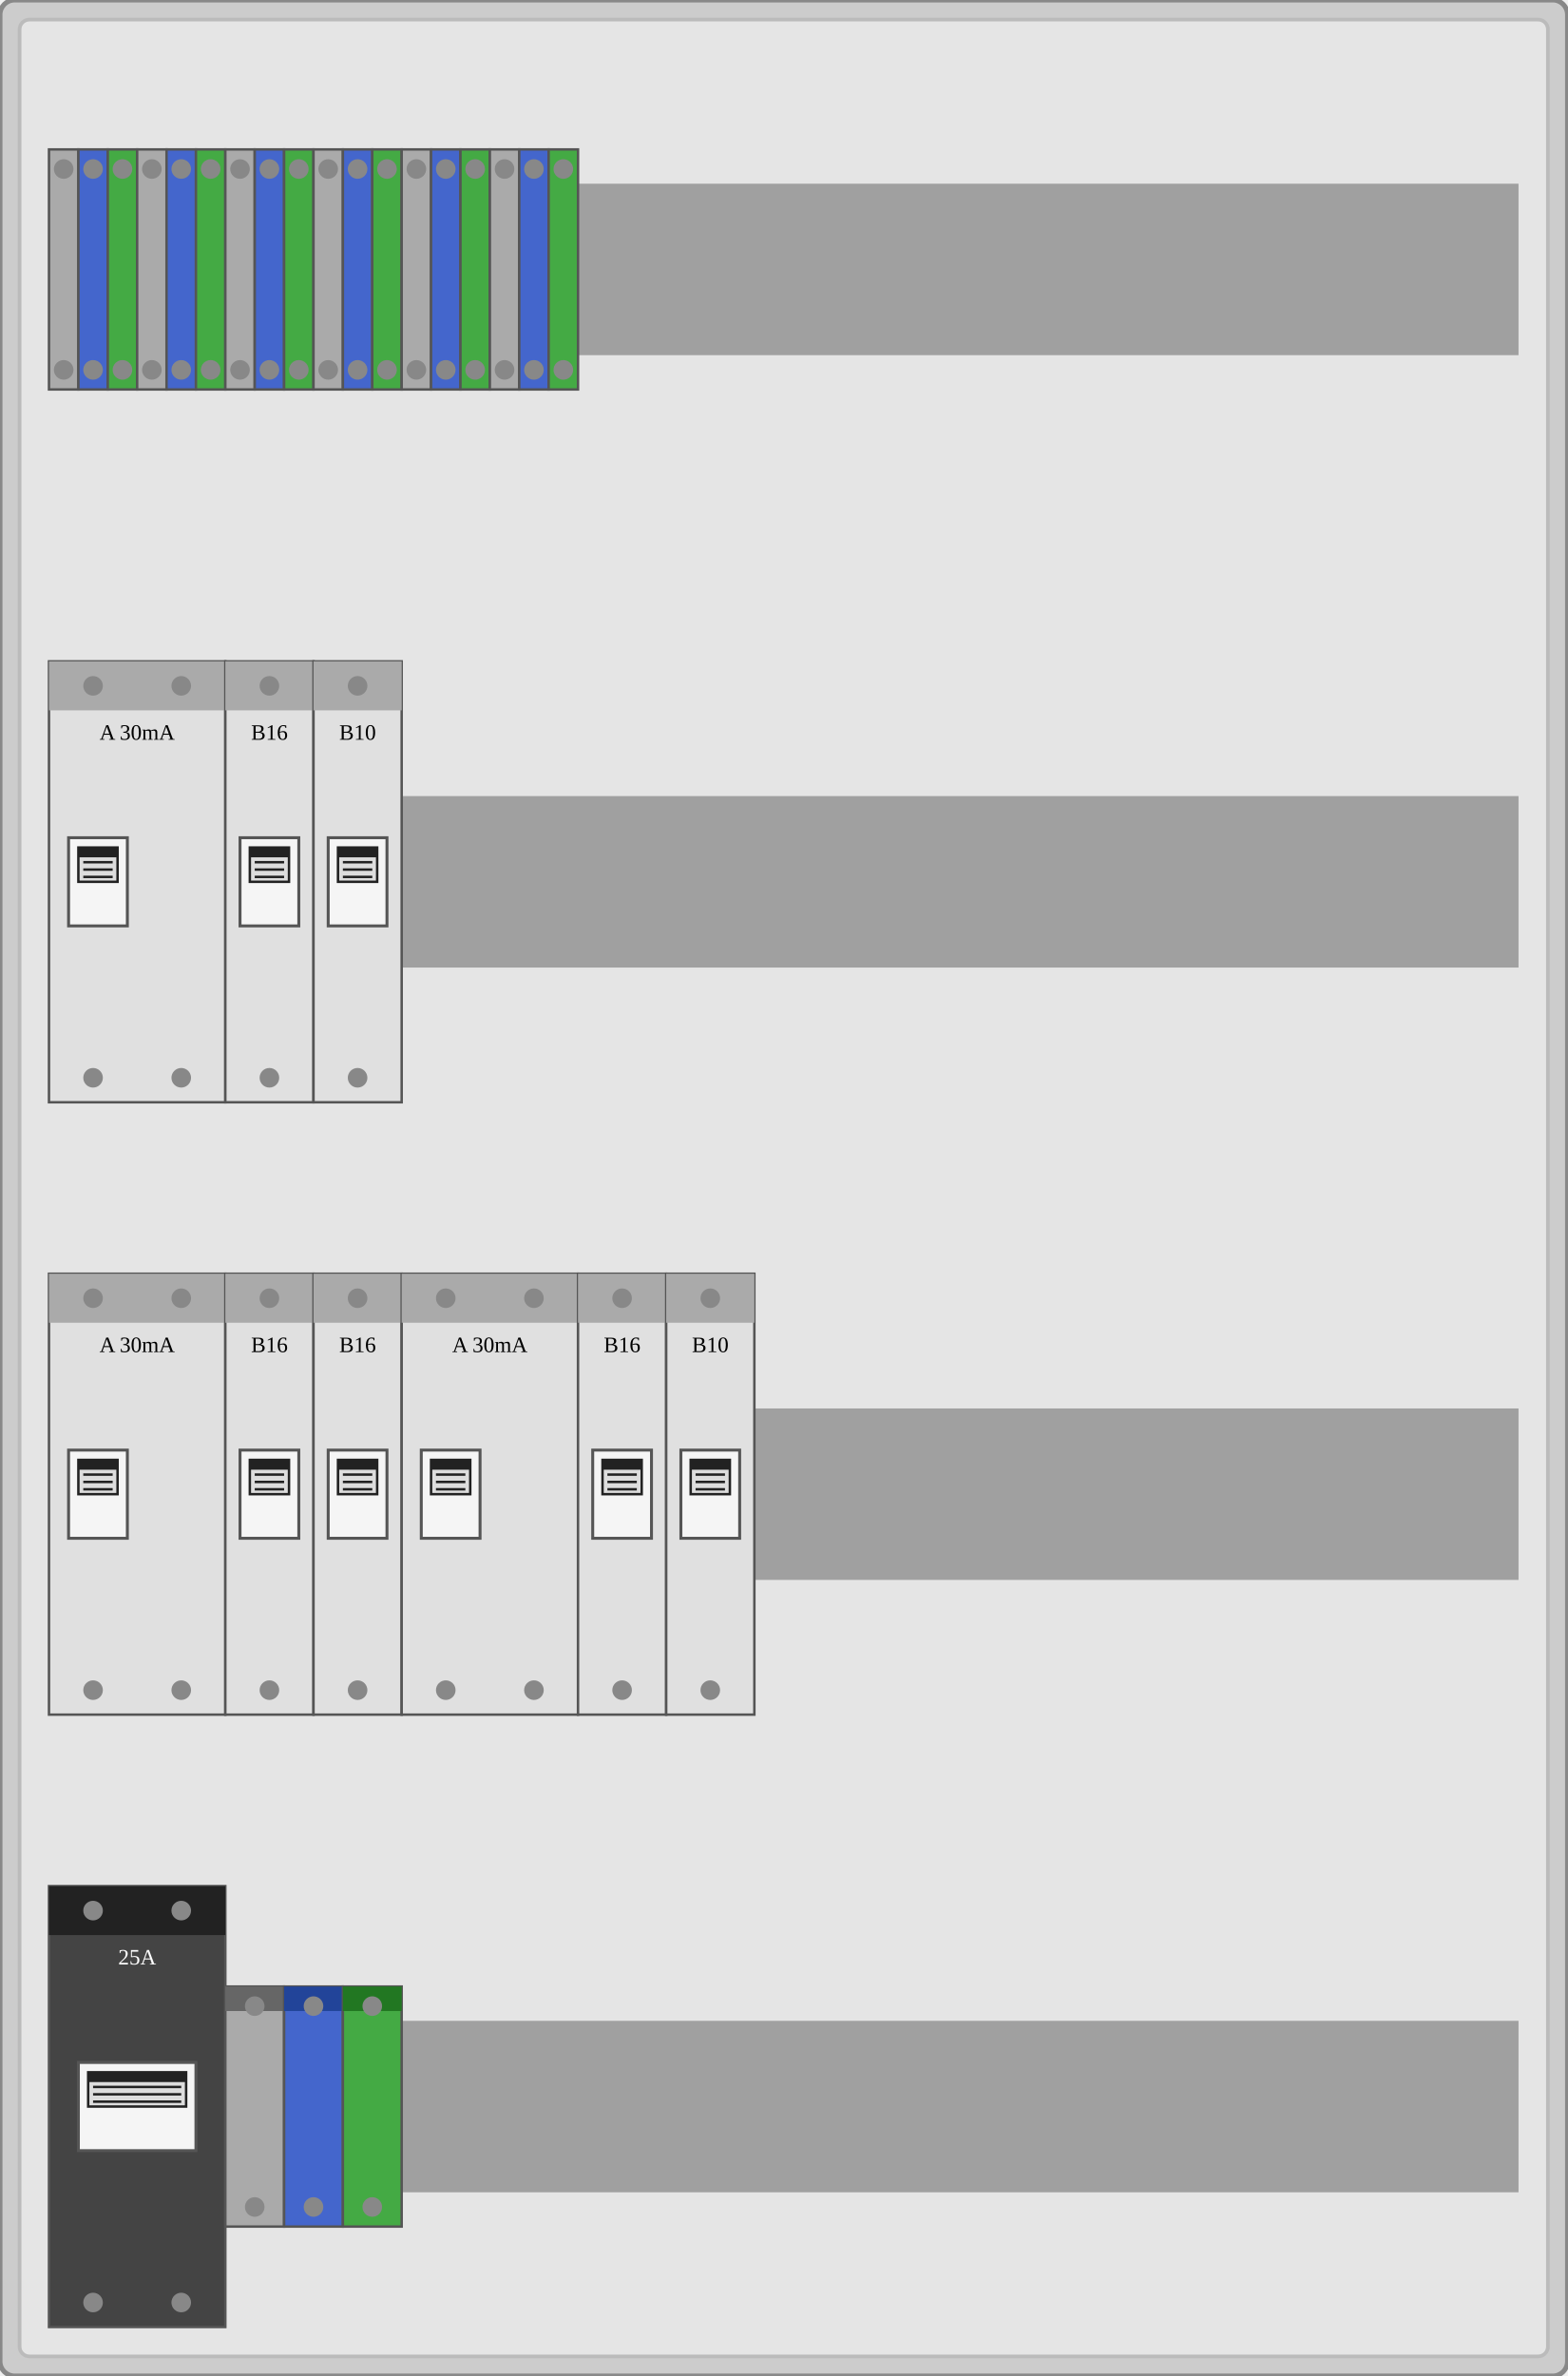
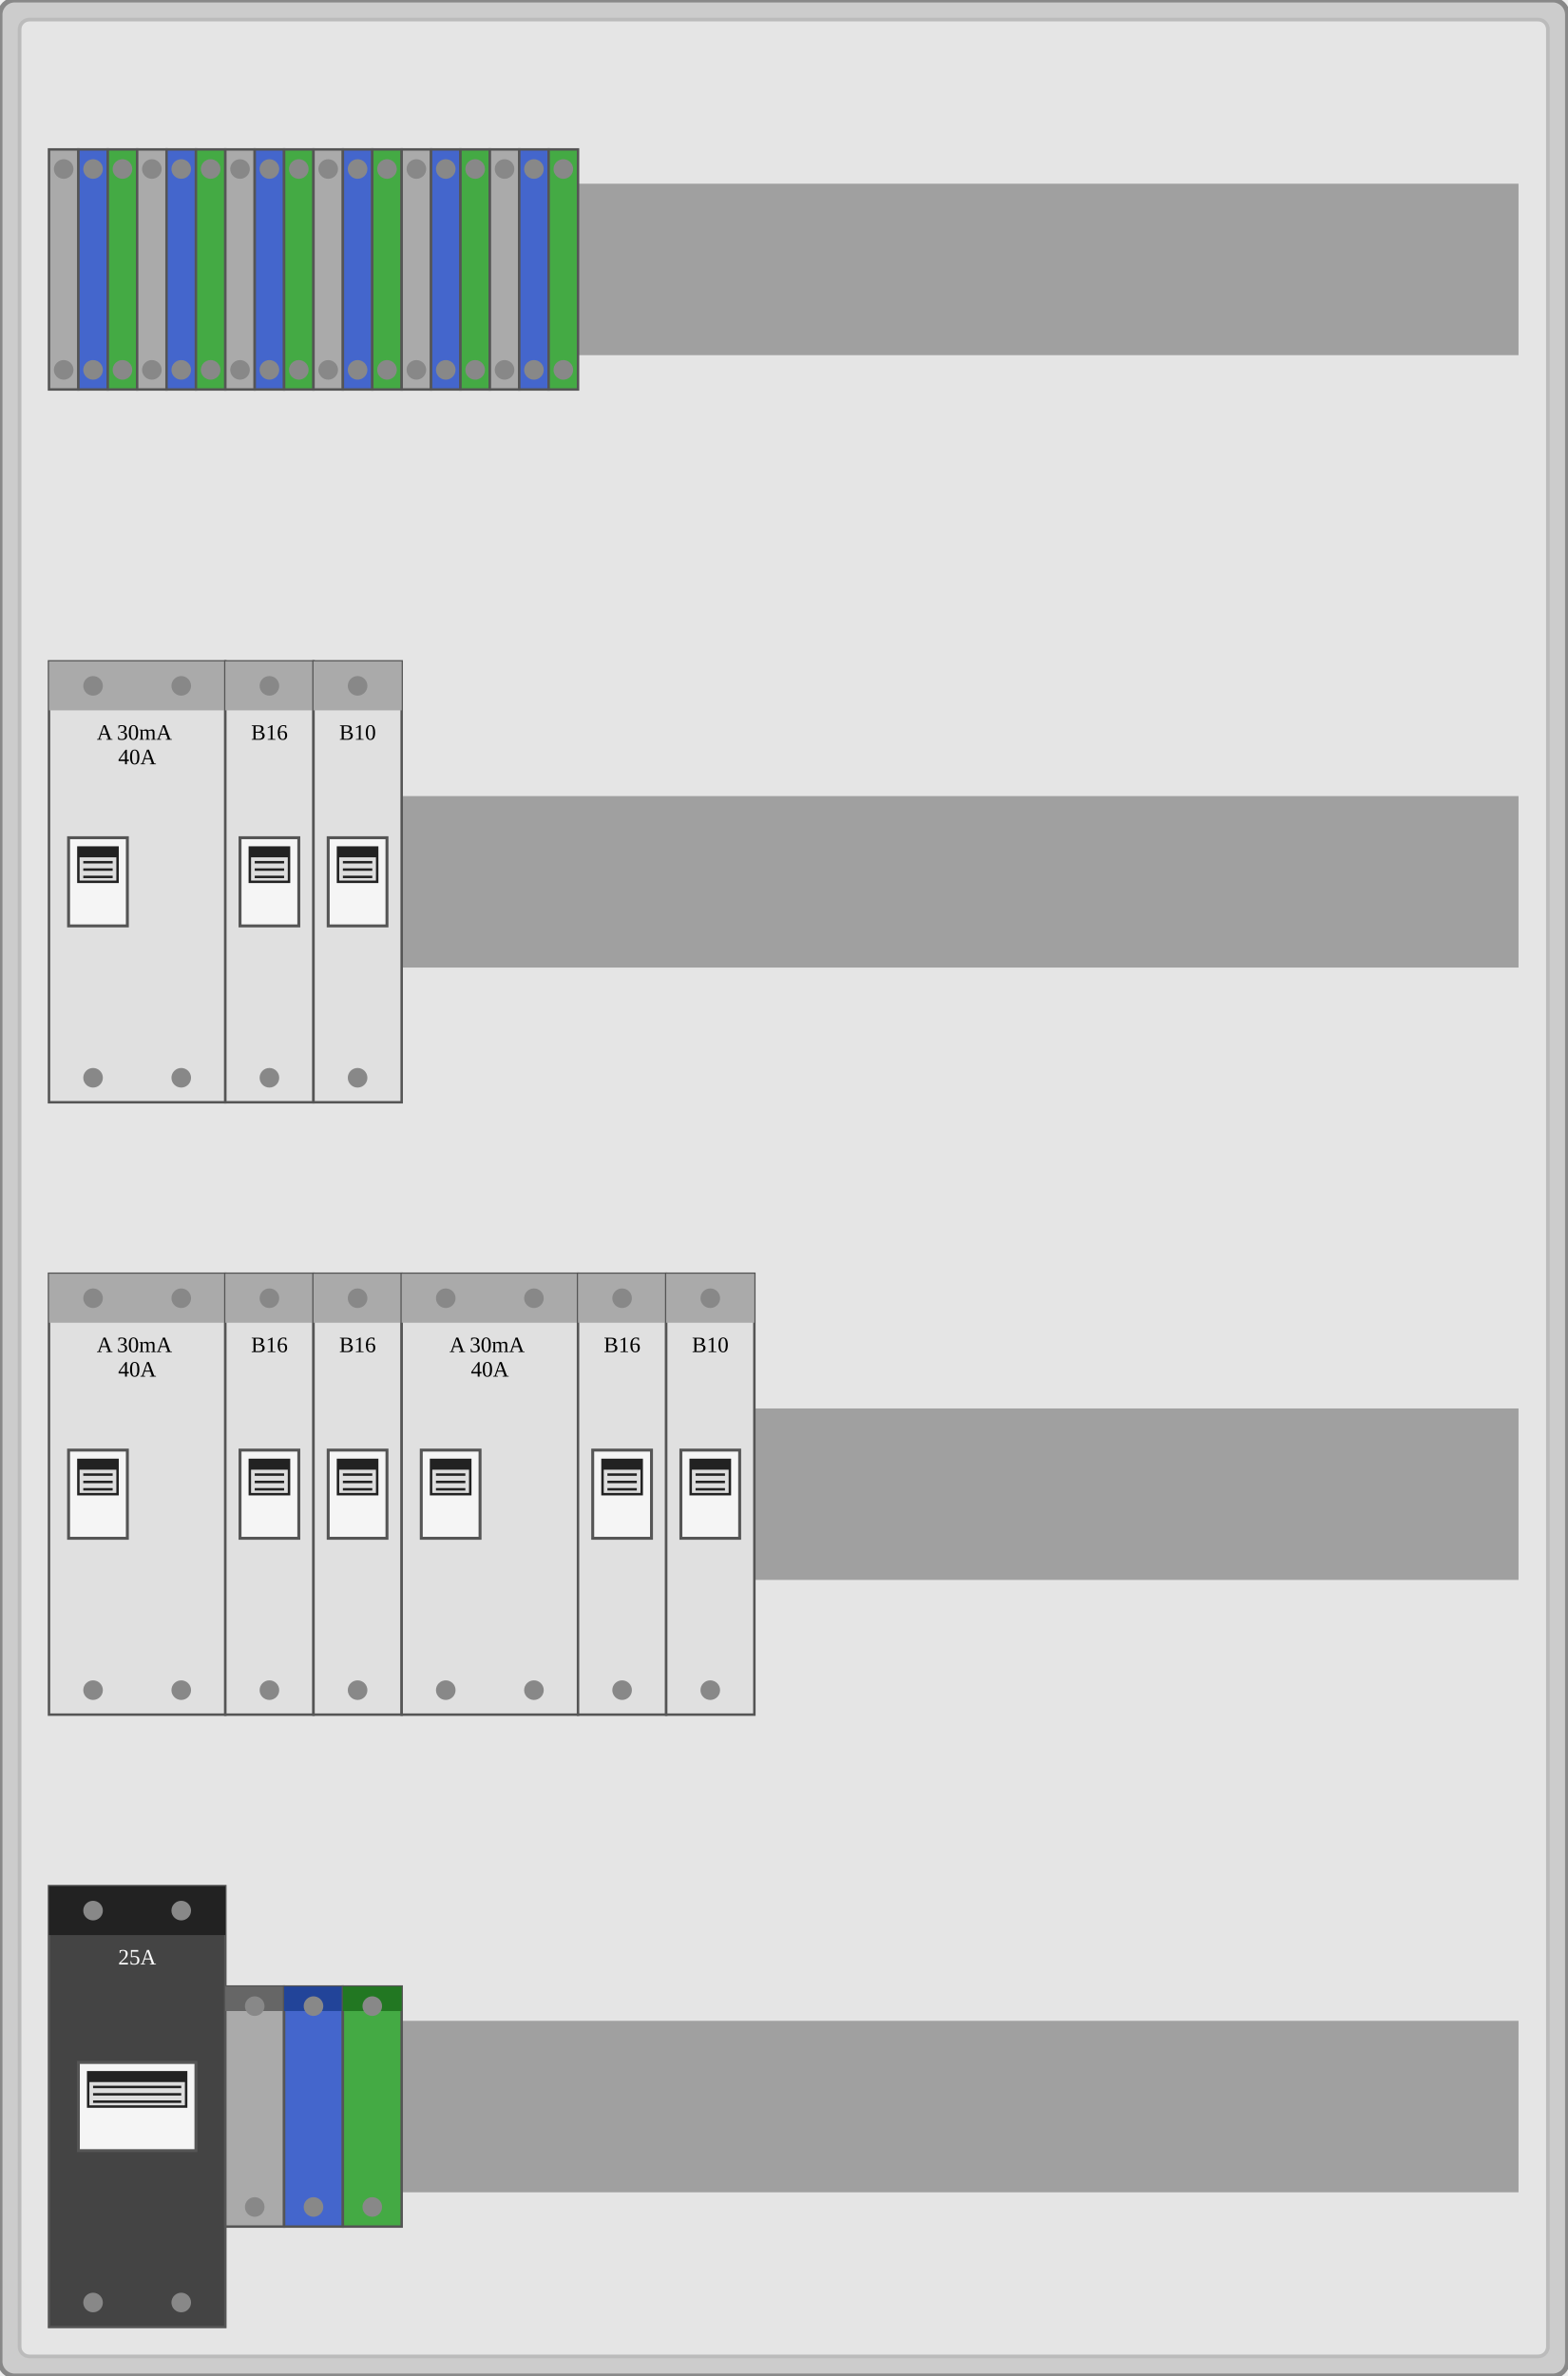
<svg xmlns="http://www.w3.org/2000/svg" width="640" height="970" viewBox="0 0 640 970">
  <rect x="0" y="0" width="640" height="970" rx="6" fill="#cccccc" stroke="#888888" stroke-width="2" />
  <rect x="8" y="8" width="624" height="954" rx="4" fill="#e5e5e5" stroke="#bbbbbb" stroke-width="1.5" />
  <g transform="translate(20, 20)">
    <rect x="0" y="55" width="600" height="70" fill="#a0a0a0" />
    <rect x="0" y="41" width="12" height="98" fill="#aaaaaa" stroke="#555555" stroke-width="1" />
    <circle cx="6" cy="49" r="4" fill="#888888" data-querschnitt="2.5" data-farbe="schwarz" data-netz="N23" style="cursor: pointer;" />
    <circle cx="6" cy="131" r="4" fill="#888888" data-querschnitt="2.5" data-farbe="schwarz" data-netz="N25" style="cursor: pointer;" />
    <rect x="12" y="41" width="12" height="98" fill="#4466cc" stroke="#555555" stroke-width="1" />
    <circle cx="18" cy="49" r="4" fill="#888888" data-querschnitt="2.5" data-farbe="blau" data-netz="N22" style="cursor: pointer;" />
    <circle cx="18" cy="131" r="4" fill="#888888" data-querschnitt="2.5" data-farbe="blau" data-netz="N26" style="cursor: pointer;" />
    <rect x="24" y="41" width="12" height="98" fill="#44aa44" stroke="#555555" stroke-width="1" />
    <circle cx="30" cy="49" r="4" fill="#888888" data-querschnitt="2.5" data-farbe="gn-ge" data-netz="N30" style="cursor: pointer;" />
    <circle cx="30" cy="131" r="4" fill="#888888" data-querschnitt="2.5" data-farbe="gn-ge" data-netz="N27" style="cursor: pointer;" />
    <rect x="36" y="41" width="12" height="98" fill="#aaaaaa" stroke="#555555" stroke-width="1" />
    <circle cx="42" cy="49" r="4" fill="#888888" data-querschnitt="1.5" data-farbe="schwarz" data-netz="N24" style="cursor: pointer;" />
    <circle cx="42" cy="131" r="4" fill="#888888" data-querschnitt="1.5" data-farbe="schwarz" data-netz="N28" style="cursor: pointer;" />
    <rect x="48" y="41" width="12" height="98" fill="#4466cc" stroke="#555555" stroke-width="1" />
    <circle cx="54" cy="49" r="4" fill="#888888" data-querschnitt="2.5" data-farbe="blau" data-netz="N22" style="cursor: pointer;" />
    <circle cx="54" cy="131" r="4" fill="#888888" data-querschnitt="1.5" data-farbe="blau" data-netz="N29" style="cursor: pointer;" />
    <rect x="60" y="41" width="12" height="98" fill="#44aa44" stroke="#555555" stroke-width="1" />
    <circle cx="66" cy="49" r="4" fill="#888888" data-querschnitt="1.5" data-farbe="gn-ge" data-netz="N32" style="cursor: pointer;" />
    <circle cx="66" cy="131" r="4" fill="#888888" data-querschnitt="1.5" data-farbe="gn-ge" data-netz="N32" style="cursor: pointer;" />
    <rect x="72" y="41" width="12" height="98" fill="#aaaaaa" stroke="#555555" stroke-width="1" />
    <circle cx="78" cy="49" r="4" fill="#888888" data-querschnitt="2.5" data-farbe="schwarz" data-netz="N16" style="cursor: pointer;" />
    <circle cx="78" cy="131" r="4" fill="#888888" data-querschnitt="2.5" data-farbe="schwarz" data-netz="N33" style="cursor: pointer;" />
    <rect x="84" y="41" width="12" height="98" fill="#4466cc" stroke="#555555" stroke-width="1" />
    <circle cx="90" cy="49" r="4" fill="#888888" data-querschnitt="2.5" data-farbe="blau" data-netz="N12" style="cursor: pointer;" />
    <circle cx="90" cy="131" r="4" fill="#888888" data-querschnitt="2.5" data-farbe="blau" data-netz="N34" style="cursor: pointer;" />
    <rect x="96" y="41" width="12" height="98" fill="#44aa44" stroke="#555555" stroke-width="1" />
    <circle cx="102" cy="49" r="4" fill="#888888" data-querschnitt="2.5" data-farbe="gn-ge" data-netz="N35" style="cursor: pointer;" />
    <circle cx="102" cy="131" r="4" fill="#888888" data-querschnitt="2.5" data-farbe="gn-ge" data-netz="N35" style="cursor: pointer;" />
    <rect x="108" y="41" width="12" height="98" fill="#aaaaaa" stroke="#555555" stroke-width="1" />
    <circle cx="114" cy="49" r="4" fill="#888888" data-querschnitt="2.5" data-farbe="schwarz" data-netz="N17" style="cursor: pointer;" />
    <circle cx="114" cy="131" r="4" fill="#888888" data-querschnitt="2.5" data-farbe="schwarz" data-netz="N36" style="cursor: pointer;" />
    <rect x="120" y="41" width="12" height="98" fill="#4466cc" stroke="#555555" stroke-width="1" />
    <circle cx="126" cy="49" r="4" fill="#888888" data-querschnitt="2.5" data-farbe="blau" data-netz="N12" style="cursor: pointer;" />
    <circle cx="126" cy="131" r="4" fill="#888888" data-querschnitt="2.5" data-farbe="blau" data-netz="N37" style="cursor: pointer;" />
    <rect x="132" y="41" width="12" height="98" fill="#44aa44" stroke="#555555" stroke-width="1" />
    <circle cx="138" cy="49" r="4" fill="#888888" data-querschnitt="2.5" data-farbe="gn-ge" data-netz="N38" style="cursor: pointer;" />
    <circle cx="138" cy="131" r="4" fill="#888888" data-querschnitt="2.5" data-farbe="gn-ge" data-netz="N38" style="cursor: pointer;" />
    <rect x="144" y="41" width="12" height="98" fill="#aaaaaa" stroke="#555555" stroke-width="1" />
    <circle cx="150" cy="49" r="4" fill="#888888" data-querschnitt="2.5" data-farbe="schwarz" data-netz="N18" style="cursor: pointer;" />
    <circle cx="150" cy="131" r="4" fill="#888888" data-querschnitt="2.5" data-farbe="schwarz" data-netz="N39" style="cursor: pointer;" />
    <rect x="156" y="41" width="12" height="98" fill="#4466cc" stroke="#555555" stroke-width="1" />
    <circle cx="162" cy="49" r="4" fill="#888888" data-querschnitt="2.5" data-farbe="blau" data-netz="N15" style="cursor: pointer;" />
    <circle cx="162" cy="131" r="4" fill="#888888" data-querschnitt="2.5" data-farbe="blau" data-netz="N42" style="cursor: pointer;" />
    <rect x="168" y="41" width="12" height="98" fill="#44aa44" stroke="#555555" stroke-width="1" />
    <circle cx="174" cy="49" r="4" fill="#888888" data-querschnitt="2.5" data-farbe="gn-ge" data-netz="N43" style="cursor: pointer;" />
    <circle cx="174" cy="131" r="4" fill="#888888" data-querschnitt="2.5" data-farbe="gn-ge" data-netz="N43" style="cursor: pointer;" />
    <rect x="180" y="41" width="12" height="98" fill="#aaaaaa" stroke="#555555" stroke-width="1" />
    <circle cx="186" cy="49" r="4" fill="#888888" data-querschnitt="1.5" data-farbe="schwarz" data-netz="N19" style="cursor: pointer;" />
    <circle cx="186" cy="131" r="4" fill="#888888" data-querschnitt="1.5" data-farbe="schwarz" data-netz="N44" style="cursor: pointer;" />
    <rect x="192" y="41" width="12" height="98" fill="#4466cc" stroke="#555555" stroke-width="1" />
    <circle cx="198" cy="49" r="4" fill="#888888" data-querschnitt="2.5" data-farbe="blau" data-netz="N15" style="cursor: pointer;" />
    <circle cx="198" cy="131" r="4" fill="#888888" data-querschnitt="1.5" data-farbe="blau" data-netz="N45" style="cursor: pointer;" />
    <rect x="204" y="41" width="12" height="98" fill="#44aa44" stroke="#555555" stroke-width="1" />
    <circle cx="210" cy="49" r="4" fill="#888888" data-querschnitt="1.5" data-farbe="gn-ge" data-netz="N46" style="cursor: pointer;" />
    <circle cx="210" cy="131" r="4" fill="#888888" data-querschnitt="1.5" data-farbe="gn-ge" data-netz="N46" style="cursor: pointer;" />
    <rect x="0" y="305" width="600" height="70" fill="#a0a0a0" />
    <rect x="0" y="250" width="72" height="180" fill="#e0e0e0" stroke="#555555" stroke-width="1" />
    <rect x="0" y="250" width="72" height="20" fill="#aaaaaa" />
-     <text x="36" y="282" text-anchor="middle" font-size="9" fill="#000000">A 30mA</text>
+     <text x="36" y="282" text-anchor="middle" font-size="9" fill="#000000">
+       <tspan x="36" dy="0">A 30mA</tspan>
+       <tspan x="36" dy="10">40A</tspan>
+     </text>
    <g style="cursor: pointer;">
      <rect x="8" y="322" width="24" height="36" fill="#f5f5f5" stroke="#555555" stroke-width="1.2" />
      <g>
        <rect x="12" y="326" width="16" height="14" fill="#dddddd" stroke="#222222" stroke-width="1" />
        <rect x="12" y="326" width="16" height="4" fill="#222222" />
        <line x1="14" x2="26" y1="332" y2="332" stroke="#222222" stroke-width="1" />
        <line x1="14" x2="26" y1="335" y2="335" stroke="#222222" stroke-width="1" />
        <line x1="14" x2="26" y1="338" y2="338" stroke="#222222" stroke-width="1" />
      </g>
    </g>
    <circle cx="18" cy="260" r="4" fill="#888888" data-querschnitt="10" data-farbe="schwarz" data-netz="N6" style="cursor: pointer;" />
    <circle cx="18" cy="420" r="4" fill="#888888" data-querschnitt="2.5" data-farbe="schwarz" data-netz="N20" data-netz-weitere="N21" style="cursor: pointer;" />
    <circle cx="54" cy="260" r="4" fill="#888888" data-querschnitt="10" data-farbe="blau" data-netz="N7" style="cursor: pointer;" />
    <circle cx="54" cy="420" r="4" fill="#888888" data-querschnitt="2.5" data-farbe="blau" data-netz="N22" style="cursor: pointer;" />
    <rect x="72" y="250" width="36" height="180" fill="#e0e0e0" stroke="#555555" stroke-width="1" />
    <rect x="72" y="250" width="36" height="20" fill="#aaaaaa" />
-     <text x="90" y="282" text-anchor="middle" font-size="9" fill="#000000">B16</text>
+     <text x="90" y="282" text-anchor="middle" font-size="9" fill="#000000">
+       <tspan x="90" dy="0">B16</tspan>
+     </text>
    <g style="cursor: pointer;">
      <rect x="78" y="322" width="24" height="36" fill="#f5f5f5" stroke="#555555" stroke-width="1.2" />
      <g>
        <rect x="82" y="326" width="16" height="14" fill="#dddddd" stroke="#222222" stroke-width="1" />
        <rect x="82" y="326" width="16" height="4" fill="#222222" />
        <line x1="84" x2="96" y1="332" y2="332" stroke="#222222" stroke-width="1" />
        <line x1="84" x2="96" y1="335" y2="335" stroke="#222222" stroke-width="1" />
        <line x1="84" x2="96" y1="338" y2="338" stroke="#222222" stroke-width="1" />
      </g>
    </g>
    <circle cx="90" cy="260" r="4" fill="#888888" data-querschnitt="2.5" data-farbe="schwarz" data-netz="N20" style="cursor: pointer;" />
    <circle cx="90" cy="420" r="4" fill="#888888" data-querschnitt="2.5" data-farbe="schwarz" data-netz="N23" style="cursor: pointer;" />
    <rect x="108" y="250" width="36" height="180" fill="#e0e0e0" stroke="#555555" stroke-width="1" />
    <rect x="108" y="250" width="36" height="20" fill="#aaaaaa" />
-     <text x="126" y="282" text-anchor="middle" font-size="9" fill="#000000">B10</text>
+     <text x="126" y="282" text-anchor="middle" font-size="9" fill="#000000">
+       <tspan x="126" dy="0">B10</tspan>
+     </text>
    <g style="cursor: pointer;">
      <rect x="114" y="322" width="24" height="36" fill="#f5f5f5" stroke="#555555" stroke-width="1.2" />
      <g>
        <rect x="118" y="326" width="16" height="14" fill="#dddddd" stroke="#222222" stroke-width="1" />
        <rect x="118" y="326" width="16" height="4" fill="#222222" />
        <line x1="120" x2="132" y1="332" y2="332" stroke="#222222" stroke-width="1" />
        <line x1="120" x2="132" y1="335" y2="335" stroke="#222222" stroke-width="1" />
        <line x1="120" x2="132" y1="338" y2="338" stroke="#222222" stroke-width="1" />
      </g>
    </g>
    <circle cx="126" cy="260" r="4" fill="#888888" data-querschnitt="1.5" data-farbe="schwarz" data-netz="N21" style="cursor: pointer;" />
    <circle cx="126" cy="420" r="4" fill="#888888" data-querschnitt="1.5" data-farbe="schwarz" data-netz="N24" style="cursor: pointer;" />
    <rect x="0" y="555" width="600" height="70" fill="#a0a0a0" />
    <rect x="0" y="500" width="72" height="180" fill="#e0e0e0" stroke="#555555" stroke-width="1" />
    <rect x="0" y="500" width="72" height="20" fill="#aaaaaa" />
-     <text x="36" y="532" text-anchor="middle" font-size="9" fill="#000000">A 30mA</text>
+     <text x="36" y="532" text-anchor="middle" font-size="9" fill="#000000">
+       <tspan x="36" dy="0">A 30mA</tspan>
+       <tspan x="36" dy="10">40A</tspan>
+     </text>
    <g style="cursor: pointer;">
      <rect x="8" y="572" width="24" height="36" fill="#f5f5f5" stroke="#555555" stroke-width="1.2" />
      <g>
        <rect x="12" y="576" width="16" height="14" fill="#dddddd" stroke="#222222" stroke-width="1" />
        <rect x="12" y="576" width="16" height="4" fill="#222222" />
        <line x1="14" x2="26" y1="582" y2="582" stroke="#222222" stroke-width="1" />
        <line x1="14" x2="26" y1="585" y2="585" stroke="#222222" stroke-width="1" />
        <line x1="14" x2="26" y1="588" y2="588" stroke="#222222" stroke-width="1" />
      </g>
    </g>
    <circle cx="18" cy="510" r="4" fill="#888888" data-querschnitt="10" data-farbe="schwarz" data-netz="N6" style="cursor: pointer;" />
    <circle cx="18" cy="670" r="4" fill="#888888" data-querschnitt="2.5" data-farbe="schwarz" data-netz="N10" data-netz-weitere="N11" style="cursor: pointer;" />
    <circle cx="54" cy="510" r="4" fill="#888888" data-querschnitt="10" data-farbe="blau" data-netz="N7" style="cursor: pointer;" />
    <circle cx="54" cy="670" r="4" fill="#888888" data-querschnitt="2.5" data-farbe="blau" data-netz="N12" style="cursor: pointer;" />
    <rect x="72" y="500" width="36" height="180" fill="#e0e0e0" stroke="#555555" stroke-width="1" />
    <rect x="72" y="500" width="36" height="20" fill="#aaaaaa" />
-     <text x="90" y="532" text-anchor="middle" font-size="9" fill="#000000">B16</text>
+     <text x="90" y="532" text-anchor="middle" font-size="9" fill="#000000">
+       <tspan x="90" dy="0">B16</tspan>
+     </text>
    <g style="cursor: pointer;">
      <rect x="78" y="572" width="24" height="36" fill="#f5f5f5" stroke="#555555" stroke-width="1.2" />
      <g>
        <rect x="82" y="576" width="16" height="14" fill="#dddddd" stroke="#222222" stroke-width="1" />
        <rect x="82" y="576" width="16" height="4" fill="#222222" />
        <line x1="84" x2="96" y1="582" y2="582" stroke="#222222" stroke-width="1" />
        <line x1="84" x2="96" y1="585" y2="585" stroke="#222222" stroke-width="1" />
        <line x1="84" x2="96" y1="588" y2="588" stroke="#222222" stroke-width="1" />
      </g>
    </g>
    <circle cx="90" cy="510" r="4" fill="#888888" data-querschnitt="2.5" data-farbe="schwarz" data-netz="N10" style="cursor: pointer;" />
    <circle cx="90" cy="670" r="4" fill="#888888" data-querschnitt="2.5" data-farbe="schwarz" data-netz="N16" style="cursor: pointer;" />
    <rect x="108" y="500" width="36" height="180" fill="#e0e0e0" stroke="#555555" stroke-width="1" />
    <rect x="108" y="500" width="36" height="20" fill="#aaaaaa" />
-     <text x="126" y="532" text-anchor="middle" font-size="9" fill="#000000">B16</text>
+     <text x="126" y="532" text-anchor="middle" font-size="9" fill="#000000">
+       <tspan x="126" dy="0">B16</tspan>
+     </text>
    <g style="cursor: pointer;">
      <rect x="114" y="572" width="24" height="36" fill="#f5f5f5" stroke="#555555" stroke-width="1.2" />
      <g>
        <rect x="118" y="576" width="16" height="14" fill="#dddddd" stroke="#222222" stroke-width="1" />
        <rect x="118" y="576" width="16" height="4" fill="#222222" />
        <line x1="120" x2="132" y1="582" y2="582" stroke="#222222" stroke-width="1" />
        <line x1="120" x2="132" y1="585" y2="585" stroke="#222222" stroke-width="1" />
        <line x1="120" x2="132" y1="588" y2="588" stroke="#222222" stroke-width="1" />
      </g>
    </g>
    <circle cx="126" cy="510" r="4" fill="#888888" data-querschnitt="2.5" data-farbe="schwarz" data-netz="N11" style="cursor: pointer;" />
    <circle cx="126" cy="670" r="4" fill="#888888" data-querschnitt="2.5" data-farbe="schwarz" data-netz="N17" style="cursor: pointer;" />
    <rect x="144" y="500" width="72" height="180" fill="#e0e0e0" stroke="#555555" stroke-width="1" />
    <rect x="144" y="500" width="72" height="20" fill="#aaaaaa" />
-     <text x="180" y="532" text-anchor="middle" font-size="9" fill="#000000">A 30mA</text>
+     <text x="180" y="532" text-anchor="middle" font-size="9" fill="#000000">
+       <tspan x="180" dy="0">A 30mA</tspan>
+       <tspan x="180" dy="10">40A</tspan>
+     </text>
    <g style="cursor: pointer;">
      <rect x="152" y="572" width="24" height="36" fill="#f5f5f5" stroke="#555555" stroke-width="1.2" />
      <g>
        <rect x="156" y="576" width="16" height="14" fill="#dddddd" stroke="#222222" stroke-width="1" />
        <rect x="156" y="576" width="16" height="4" fill="#222222" />
        <line x1="158" x2="170" y1="582" y2="582" stroke="#222222" stroke-width="1" />
        <line x1="158" x2="170" y1="585" y2="585" stroke="#222222" stroke-width="1" />
        <line x1="158" x2="170" y1="588" y2="588" stroke="#222222" stroke-width="1" />
      </g>
    </g>
    <circle cx="162" cy="510" r="4" fill="#888888" data-querschnitt="10" data-farbe="schwarz" data-netz="N6" style="cursor: pointer;" />
    <circle cx="162" cy="670" r="4" fill="#888888" data-querschnitt="2.5" data-farbe="schwarz" data-netz="N13" data-netz-weitere="N14" style="cursor: pointer;" />
    <circle cx="198" cy="510" r="4" fill="#888888" data-querschnitt="10" data-farbe="blau" data-netz="N7" style="cursor: pointer;" />
    <circle cx="198" cy="670" r="4" fill="#888888" data-querschnitt="2.5" data-farbe="blau" data-netz="N15" style="cursor: pointer;" />
    <rect x="216" y="500" width="36" height="180" fill="#e0e0e0" stroke="#555555" stroke-width="1" />
    <rect x="216" y="500" width="36" height="20" fill="#aaaaaa" />
-     <text x="234" y="532" text-anchor="middle" font-size="9" fill="#000000">B16</text>
+     <text x="234" y="532" text-anchor="middle" font-size="9" fill="#000000">
+       <tspan x="234" dy="0">B16</tspan>
+     </text>
    <g style="cursor: pointer;">
      <rect x="222" y="572" width="24" height="36" fill="#f5f5f5" stroke="#555555" stroke-width="1.2" />
      <g>
        <rect x="226" y="576" width="16" height="14" fill="#dddddd" stroke="#222222" stroke-width="1" />
        <rect x="226" y="576" width="16" height="4" fill="#222222" />
        <line x1="228" x2="240" y1="582" y2="582" stroke="#222222" stroke-width="1" />
        <line x1="228" x2="240" y1="585" y2="585" stroke="#222222" stroke-width="1" />
        <line x1="228" x2="240" y1="588" y2="588" stroke="#222222" stroke-width="1" />
      </g>
    </g>
    <circle cx="234" cy="510" r="4" fill="#888888" data-querschnitt="2.5" data-farbe="schwarz" data-netz="N13" style="cursor: pointer;" />
    <circle cx="234" cy="670" r="4" fill="#888888" data-querschnitt="2.5" data-farbe="schwarz" data-netz="N18" style="cursor: pointer;" />
    <rect x="252" y="500" width="36" height="180" fill="#e0e0e0" stroke="#555555" stroke-width="1" />
    <rect x="252" y="500" width="36" height="20" fill="#aaaaaa" />
-     <text x="270" y="532" text-anchor="middle" font-size="9" fill="#000000">B10</text>
+     <text x="270" y="532" text-anchor="middle" font-size="9" fill="#000000">
+       <tspan x="270" dy="0">B10</tspan>
+     </text>
    <g style="cursor: pointer;">
      <rect x="258" y="572" width="24" height="36" fill="#f5f5f5" stroke="#555555" stroke-width="1.2" />
      <g>
        <rect x="262" y="576" width="16" height="14" fill="#dddddd" stroke="#222222" stroke-width="1" />
        <rect x="262" y="576" width="16" height="4" fill="#222222" />
        <line x1="264" x2="276" y1="582" y2="582" stroke="#222222" stroke-width="1" />
        <line x1="264" x2="276" y1="585" y2="585" stroke="#222222" stroke-width="1" />
        <line x1="264" x2="276" y1="588" y2="588" stroke="#222222" stroke-width="1" />
      </g>
    </g>
    <circle cx="270" cy="510" r="4" fill="#888888" data-querschnitt="1.5" data-farbe="schwarz" data-netz="N14" style="cursor: pointer;" />
    <circle cx="270" cy="670" r="4" fill="#888888" data-querschnitt="1.5" data-farbe="schwarz" data-netz="N19" style="cursor: pointer;" />
    <rect x="0" y="805" width="600" height="70" fill="#a0a0a0" />
    <rect x="0" y="750" width="72" height="180" fill="#444444" stroke="#555555" stroke-width="1" />
    <rect x="0" y="750" width="72" height="20" fill="#222222" />
-     <text x="36" y="782" text-anchor="middle" font-size="9" fill="#ffffff">25A</text>
+     <text x="36" y="782" text-anchor="middle" font-size="9" fill="#ffffff">
+       <tspan x="36" dy="0">25A</tspan>
+     </text>
    <g style="cursor: pointer;">
      <rect x="12" y="822" width="48" height="36" fill="#f5f5f5" stroke="#555555" stroke-width="1.2" />
      <g>
        <rect x="16" y="826" width="40" height="14" fill="#dddddd" stroke="#222222" stroke-width="1" />
        <rect x="16" y="826" width="40" height="4" fill="#222222" />
        <line x1="18" x2="54" y1="832" y2="832" stroke="#222222" stroke-width="1" />
        <line x1="18" x2="54" y1="835" y2="835" stroke="#222222" stroke-width="1" />
        <line x1="18" x2="54" y1="838" y2="838" stroke="#222222" stroke-width="1" />
      </g>
    </g>
    <circle cx="18" cy="760" r="4" fill="#888888" data-querschnitt="10" data-farbe="schwarz" data-netz="N4" style="cursor: pointer;" />
    <circle cx="18" cy="920" r="4" fill="#888888" data-querschnitt="10" data-farbe="schwarz" data-netz="N6" style="cursor: pointer;" />
    <circle cx="54" cy="760" r="4" fill="#888888" data-querschnitt="10" data-farbe="blau" data-netz="N5" style="cursor: pointer;" />
    <circle cx="54" cy="920" r="4" fill="#888888" data-querschnitt="10" data-farbe="blau" data-netz="N7" style="cursor: pointer;" />
    <rect x="72" y="791" width="24" height="98" fill="#aaaaaa" stroke="#555555" stroke-width="1" />
    <rect x="72" y="791" width="24" height="10" fill="#666666" />
    <circle cx="84" cy="799" r="4" fill="#888888" data-querschnitt="16" data-farbe="schwarz" data-netz="N1" style="cursor: pointer;" />
    <circle cx="84" cy="881" r="4" fill="#888888" data-querschnitt="10" data-farbe="schwarz" data-netz="N4" style="cursor: pointer;" />
    <rect x="96" y="791" width="24" height="98" fill="#4466cc" stroke="#555555" stroke-width="1" />
    <rect x="96" y="791" width="24" height="10" fill="#224499" />
    <circle cx="108" cy="799" r="4" fill="#888888" data-querschnitt="16" data-farbe="blau" data-netz="N2" style="cursor: pointer;" />
    <circle cx="108" cy="881" r="4" fill="#888888" data-querschnitt="10" data-farbe="blau" data-netz="N5" style="cursor: pointer;" />
    <rect x="120" y="791" width="24" height="98" fill="#44aa44" stroke="#555555" stroke-width="1" />
    <rect x="120" y="791" width="24" height="10" fill="#227722" />
    <circle cx="132" cy="799" r="4" fill="#888888" data-querschnitt="16" data-farbe="gn-ge" data-netz="N3" style="cursor: pointer;" />
    <circle cx="132" cy="881" r="4" fill="#888888" data-querschnitt="2.5" data-farbe="gn-ge" data-netz="N30" style="cursor: pointer;" />
  </g>
</svg>
